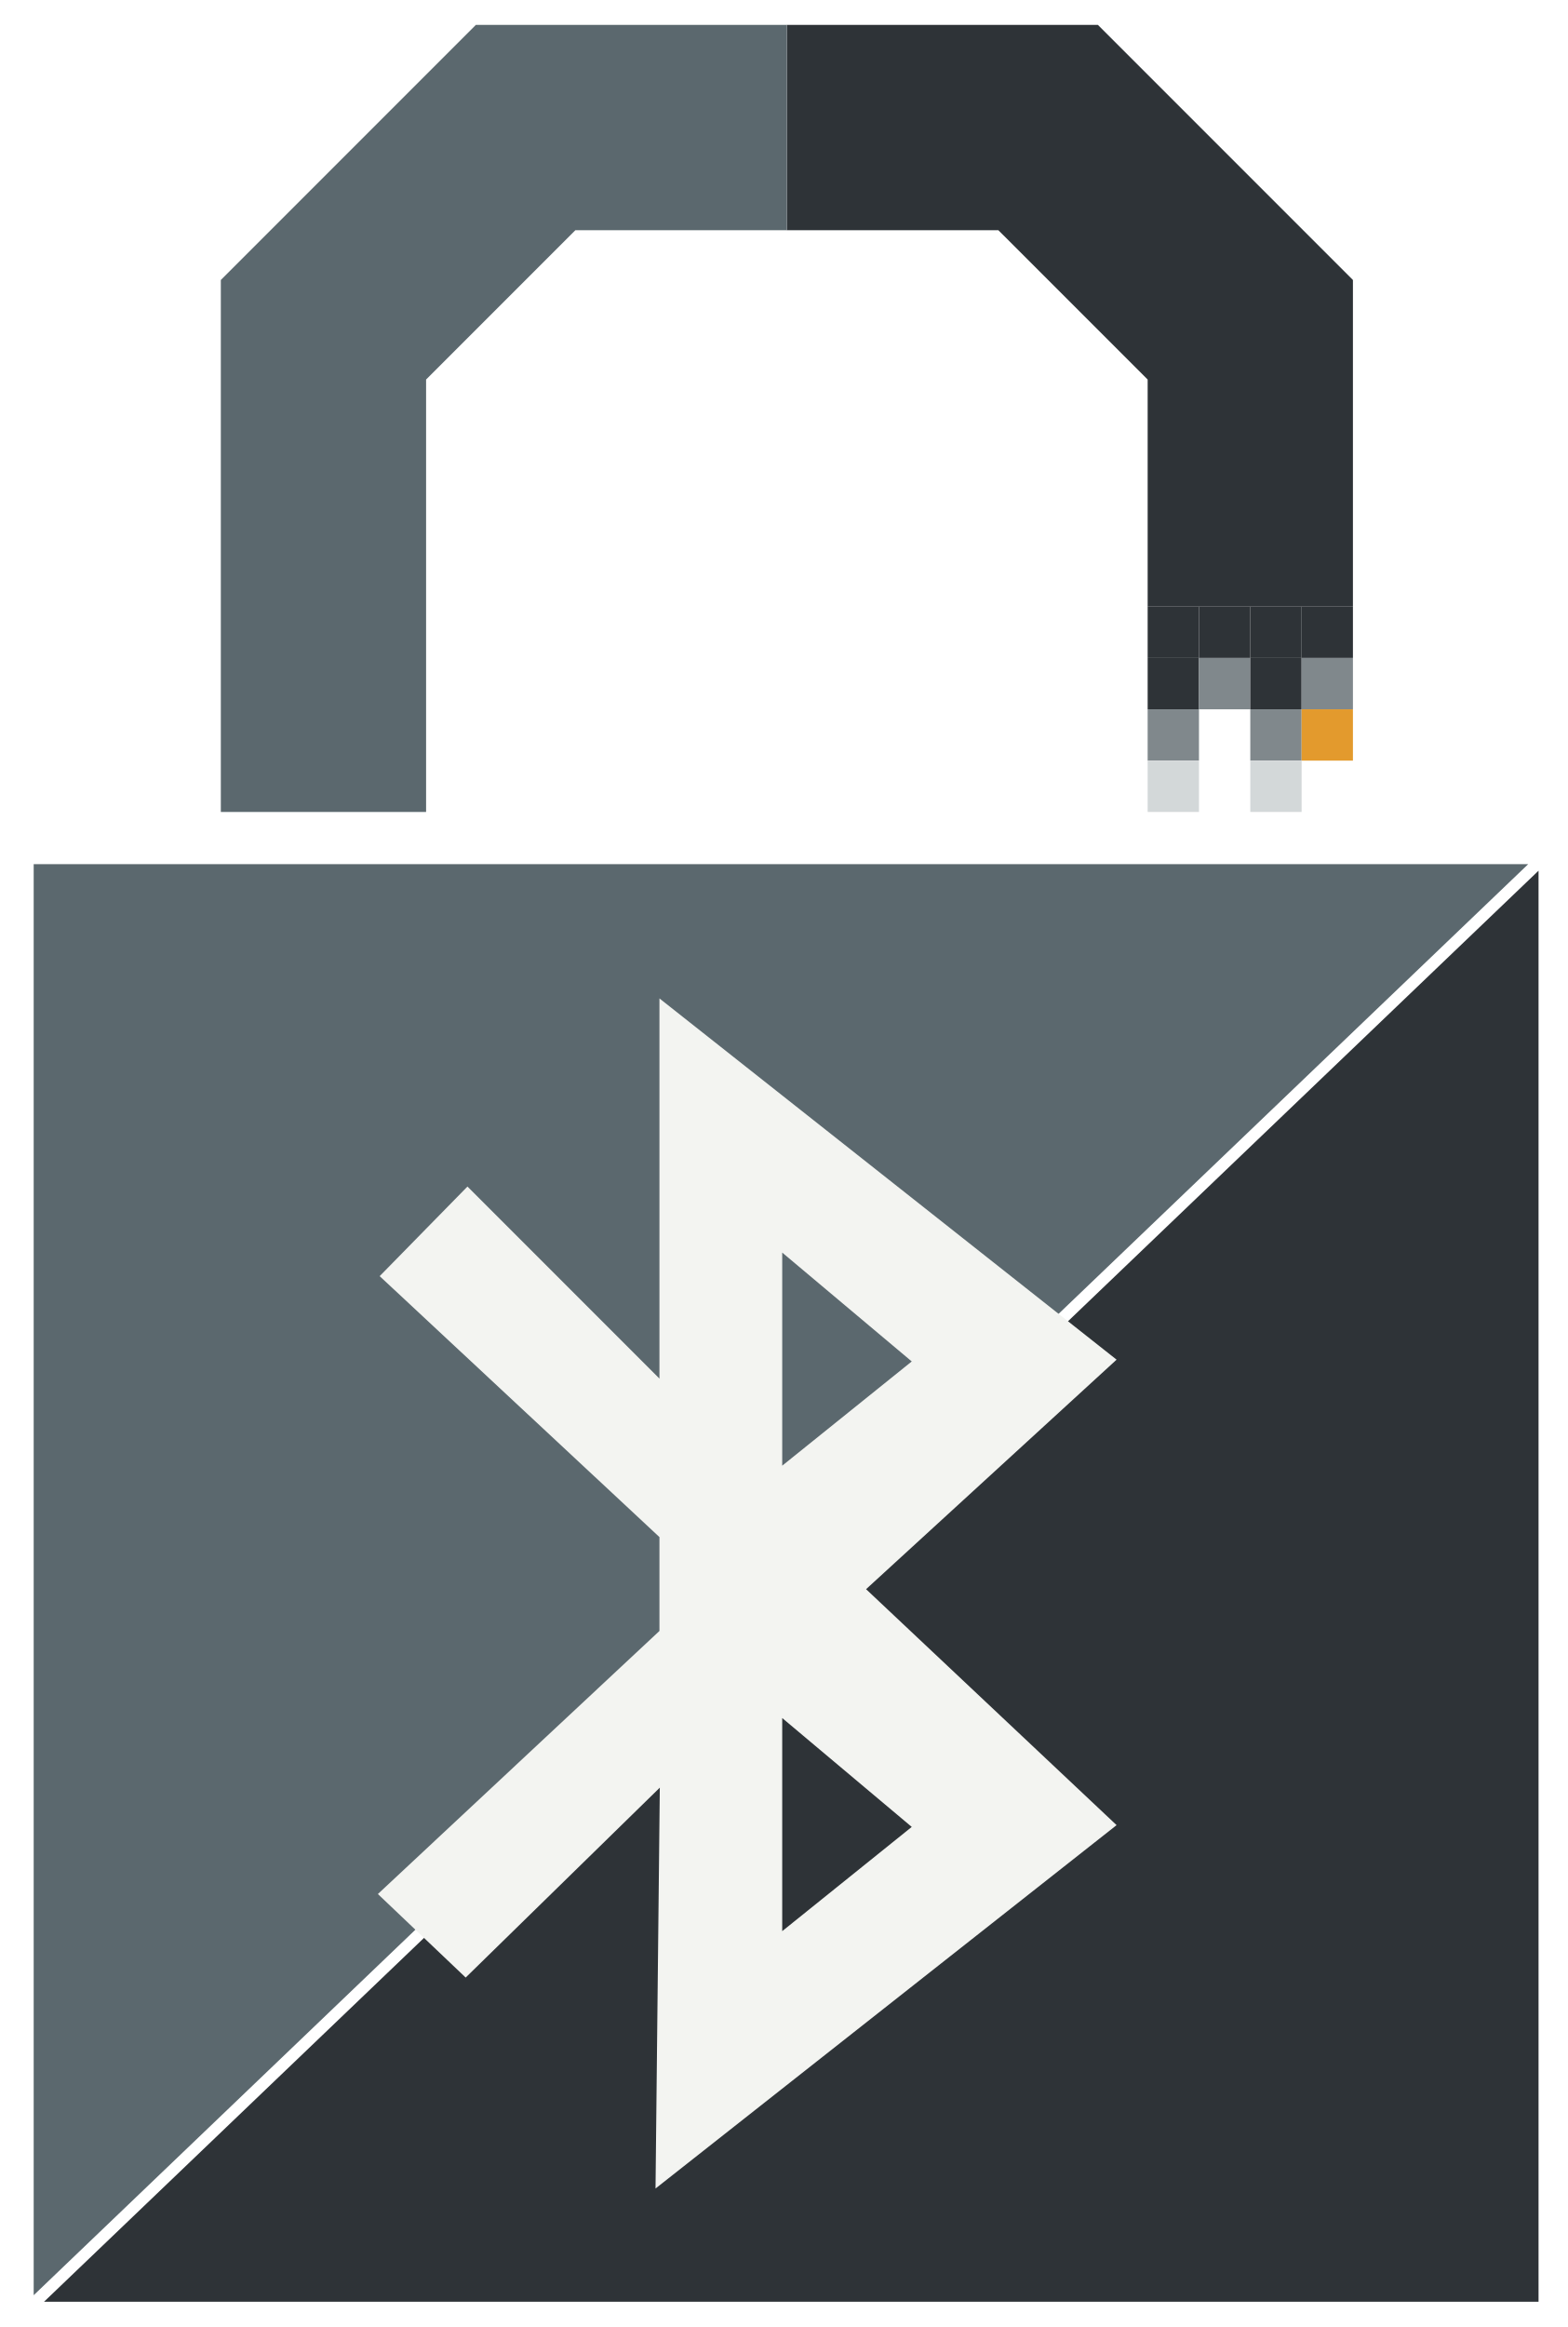
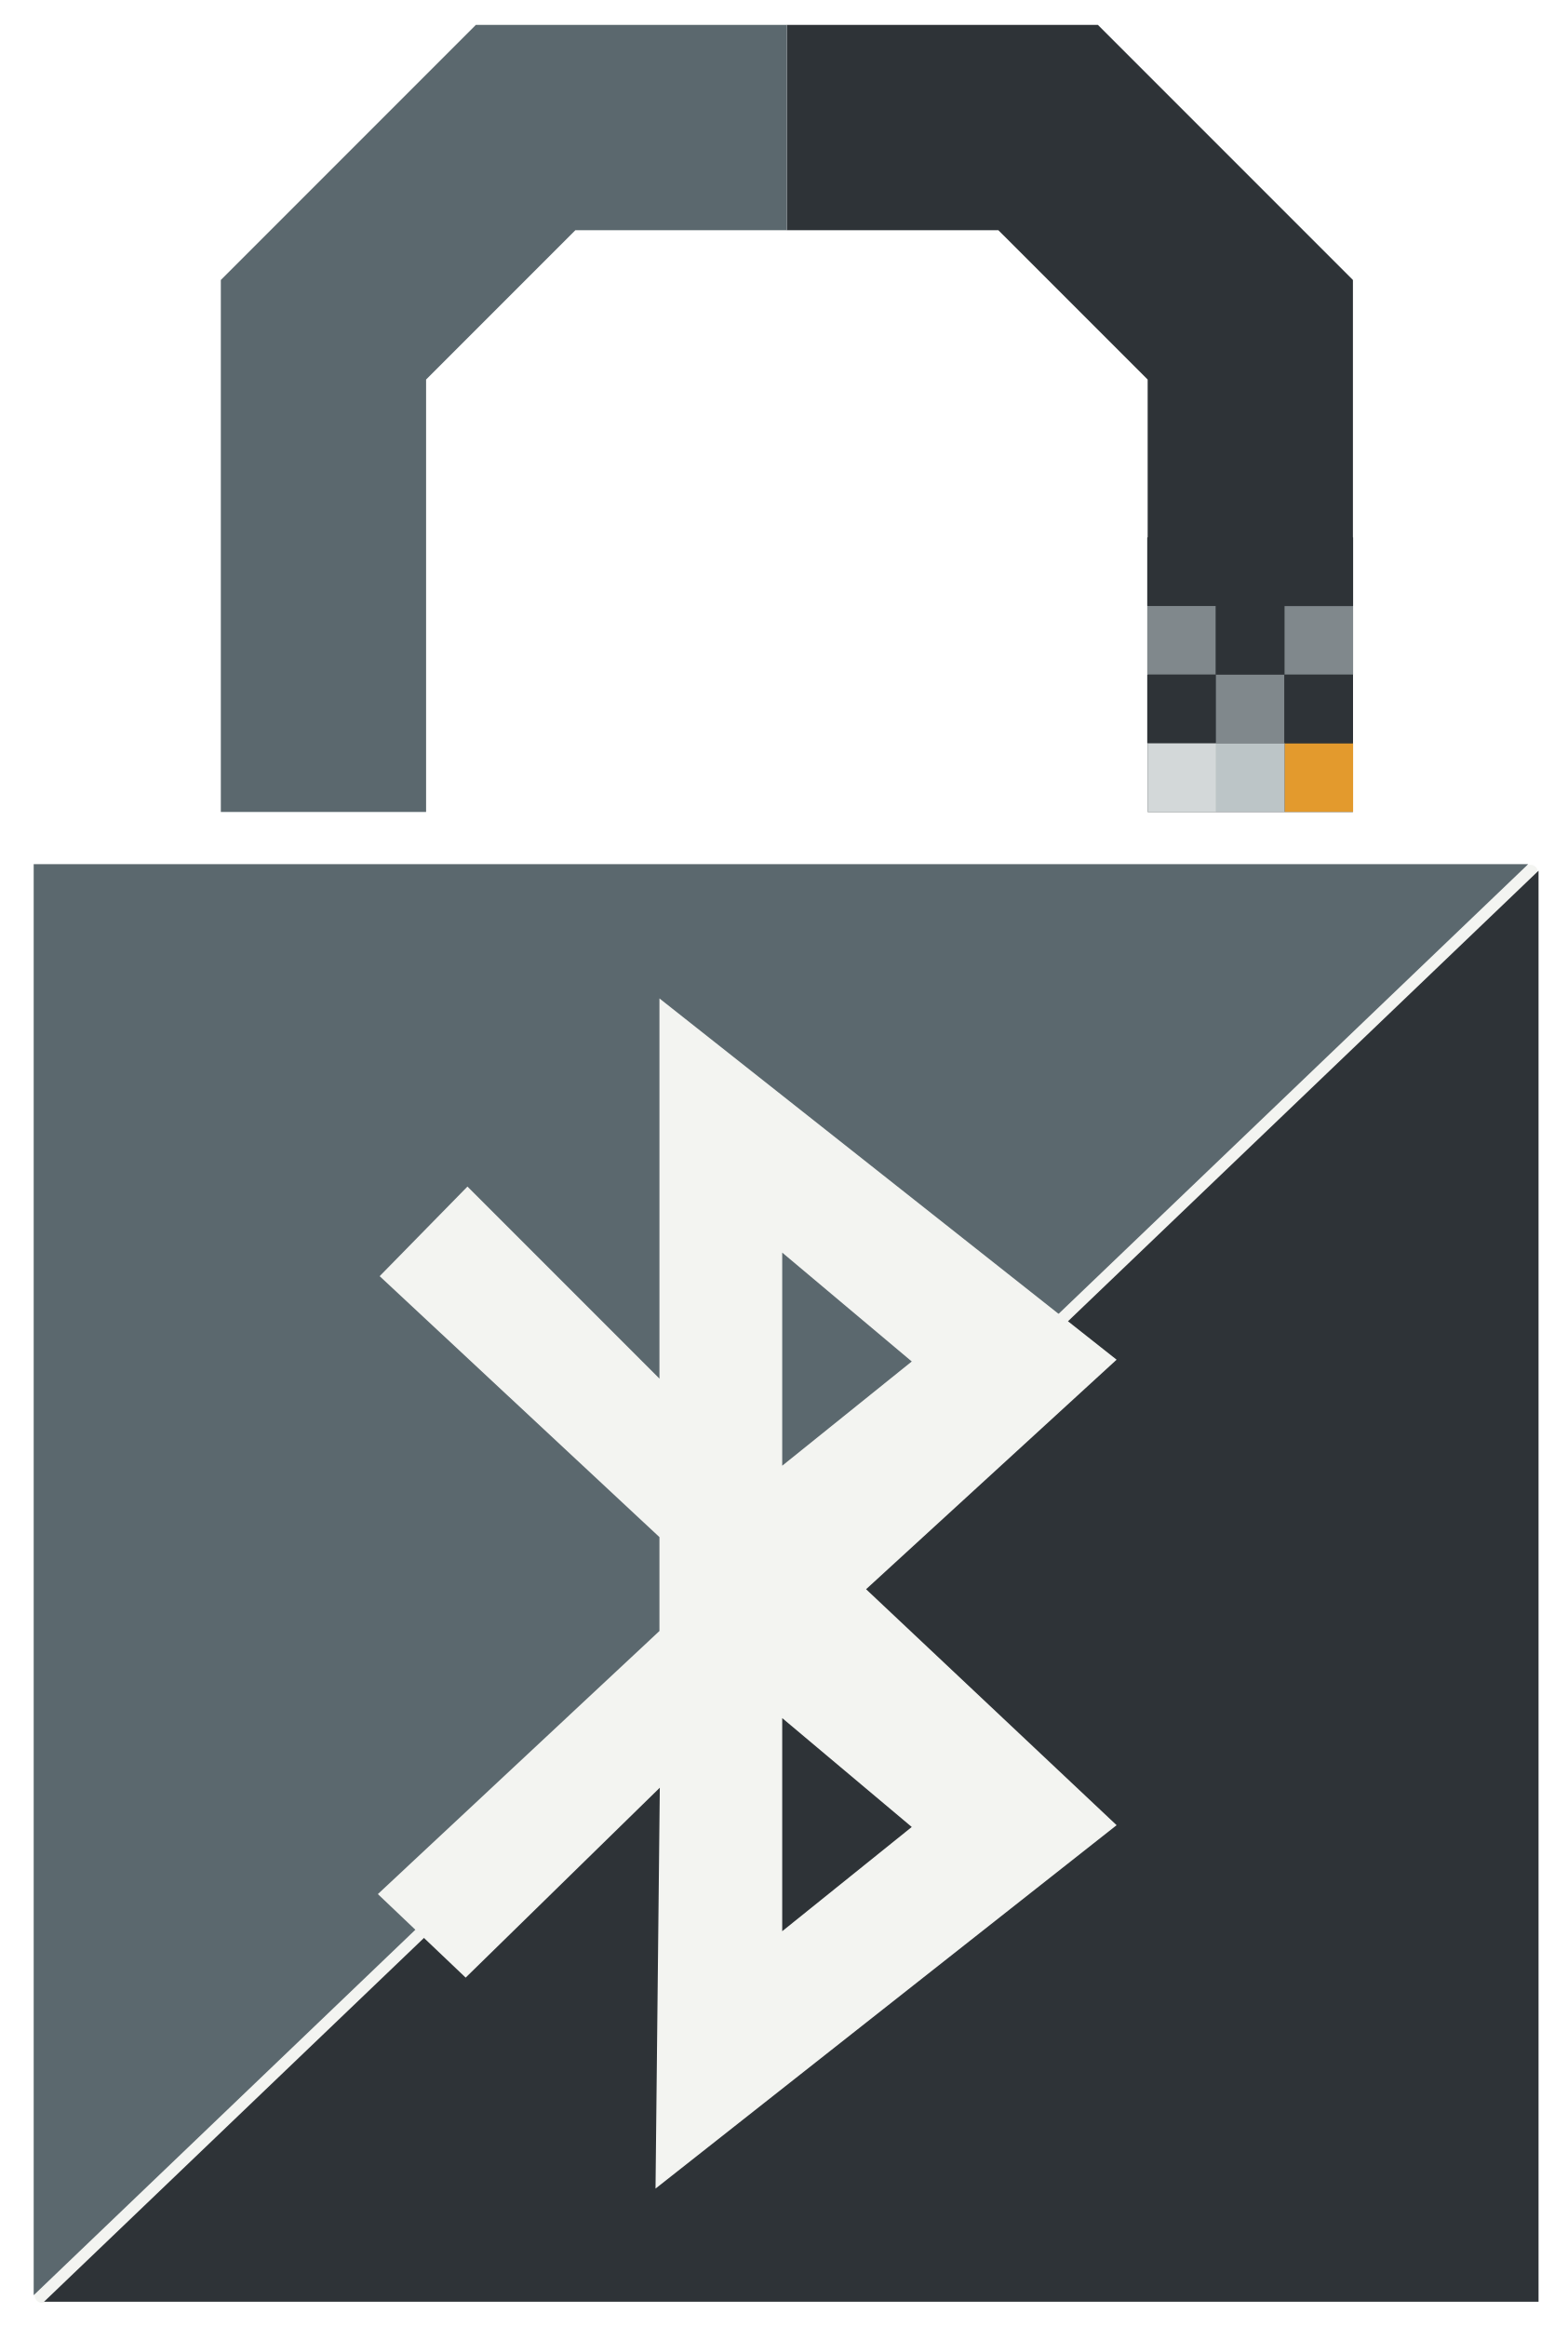
- <svg xmlns="http://www.w3.org/2000/svg" width="126" height="187" viewBox="128 74 252 374">
-   <path d="M133.415 212.887V442.891L373.68 212.887Z" fill="#5b686e" />
-   <path d="M375.34 443.943V213.939L135.075 443.943Z" fill="#2e3337" />
-   <path d="M254.5 78h50l41 41v52.5h-33V135l-24-24h-34Z" fill="#2e3337" />
-   <path d="M254.5 78h-50l-41 41v85.5h33V135l24-24h34Z" fill="#5b686e" />
-   <rect x="312.5" y="171.5" width="8.25" height="8.25" fill="#2e3337" />
-   <rect x="320.75" y="171.5" width="8.25" height="8.25" fill="#2e3337" />
-   <rect x="329.0" y="171.5" width="8.25" height="8.25" fill="#2e3337" />
-   <rect x="337.25" y="171.5" width="8.25" height="8.25" fill="#2e3337" />
-   <rect x="312.5" y="179.75" width="8.25" height="8.25" fill="#2e3337" />
-   <rect x="320.75" y="179.75" width="8.25" height="8.25" fill="#80888c" />
-   <rect x="329.0" y="179.75" width="8.25" height="8.25" fill="#2e3337" />
-   <rect x="337.25" y="179.75" width="8.25" height="8.25" fill="#80888c" />
-   <rect x="312.5" y="188.0" width="8.25" height="8.25" fill="#80888c" />
-   <rect x="329.0" y="188.0" width="8.25" height="8.25" fill="#80888c" />
-   <rect x="337.25" y="188.0" width="8.25" height="8.25" fill="#e39a2d" />
-   <rect x="312.5" y="196.25" width="8.25" height="8.25" fill="#d3d8d9" />
-   <rect x="329.0" y="196.25" width="8.25" height="8.25" fill="#d3d8d9" />
-   <path d="M789 1064V0l1281 1012-702 643 702 661L778 3334l12-1123-544 532L0 2509l789-737v-263L5 778l246-251 538 538zm344-352l363 305-363 292V712zm0 1304l363 305-363 292v-597z" transform="translate(188.75 234.47) scale(0.05737)" fill="#f3f4f1" fill-rule="evenodd" />
+ <svg xmlns="http://www.w3.org/2000/svg" width="126" height="187" viewBox="114 74 252 374">
+   <line x1="360.038" y1="214.189" x2="120.774" y2="442.925" stroke="#f3f4f1" stroke-width="2.4" stroke-linecap="round" />
+   <path d="M119.415 212.887V442.891L359.68 212.887Z" fill="#5b686e" />
+   <path d="M361.34 443.943V213.939L121.075 443.943Z" fill="#2e3337" />
+   <path d="M240.5 78h50l41 41v85.5h-33V135l-24-24h-34Z" fill="#2e3337" />
+   <path d="M240.5 78h-50l-41 41v85.5h33V135l24-24h34Z" fill="#5b686e" />
+   <rect x="298.434" y="160.362" width="11.022" height="11.022" fill="#2e3337" />
+   <rect x="320.509" y="160.362" width="11.022" height="11.022" fill="#2e3337" />
+   <rect x="298.434" y="171.399" width="11.022" height="11.022" fill="#80888c" />
+   <rect x="309.472" y="171.399" width="11.022" height="11.022" fill="#2e3337" />
+   <rect x="320.509" y="171.412" width="11.022" height="11.022" fill="#80888c" />
+   <rect x="298.434" y="182.437" width="11.022" height="11.022" fill="#2e3337" />
+   <rect x="309.472" y="182.437" width="11.022" height="11.022" fill="#80888c" />
+   <rect x="298.498" y="193.465" width="11.022" height="11.022" fill="#d3d8d9" />
+   <rect x="320.509" y="193.459" width="11.022" height="11.022" fill="#e39a2d" />
+   <rect x="320.488" y="182.428" width="11.022" height="11.022" fill="#2e3337" />
+   <rect x="309.493" y="193.465" width="11.022" height="11.022" fill="#bcc5c7" />
+   <path d="M220.015 295.517v-61.045l73.495 58.061-40.276 36.891 40.276 37.924-74.126 58.406.688-64.43-31.211 30.522-14.114-13.425 45.267-42.284v-15.089l-44.98-41.94 14.114-14.401 30.867 30.867v-.057ZM239.751 275.321l20.826 17.499-20.826 16.753v-34.252ZM239.751 350.136l20.826 17.499-20.826 16.753v-34.252Z" fill="#f3f4f1" fill-rule="evenodd" />
</svg>
